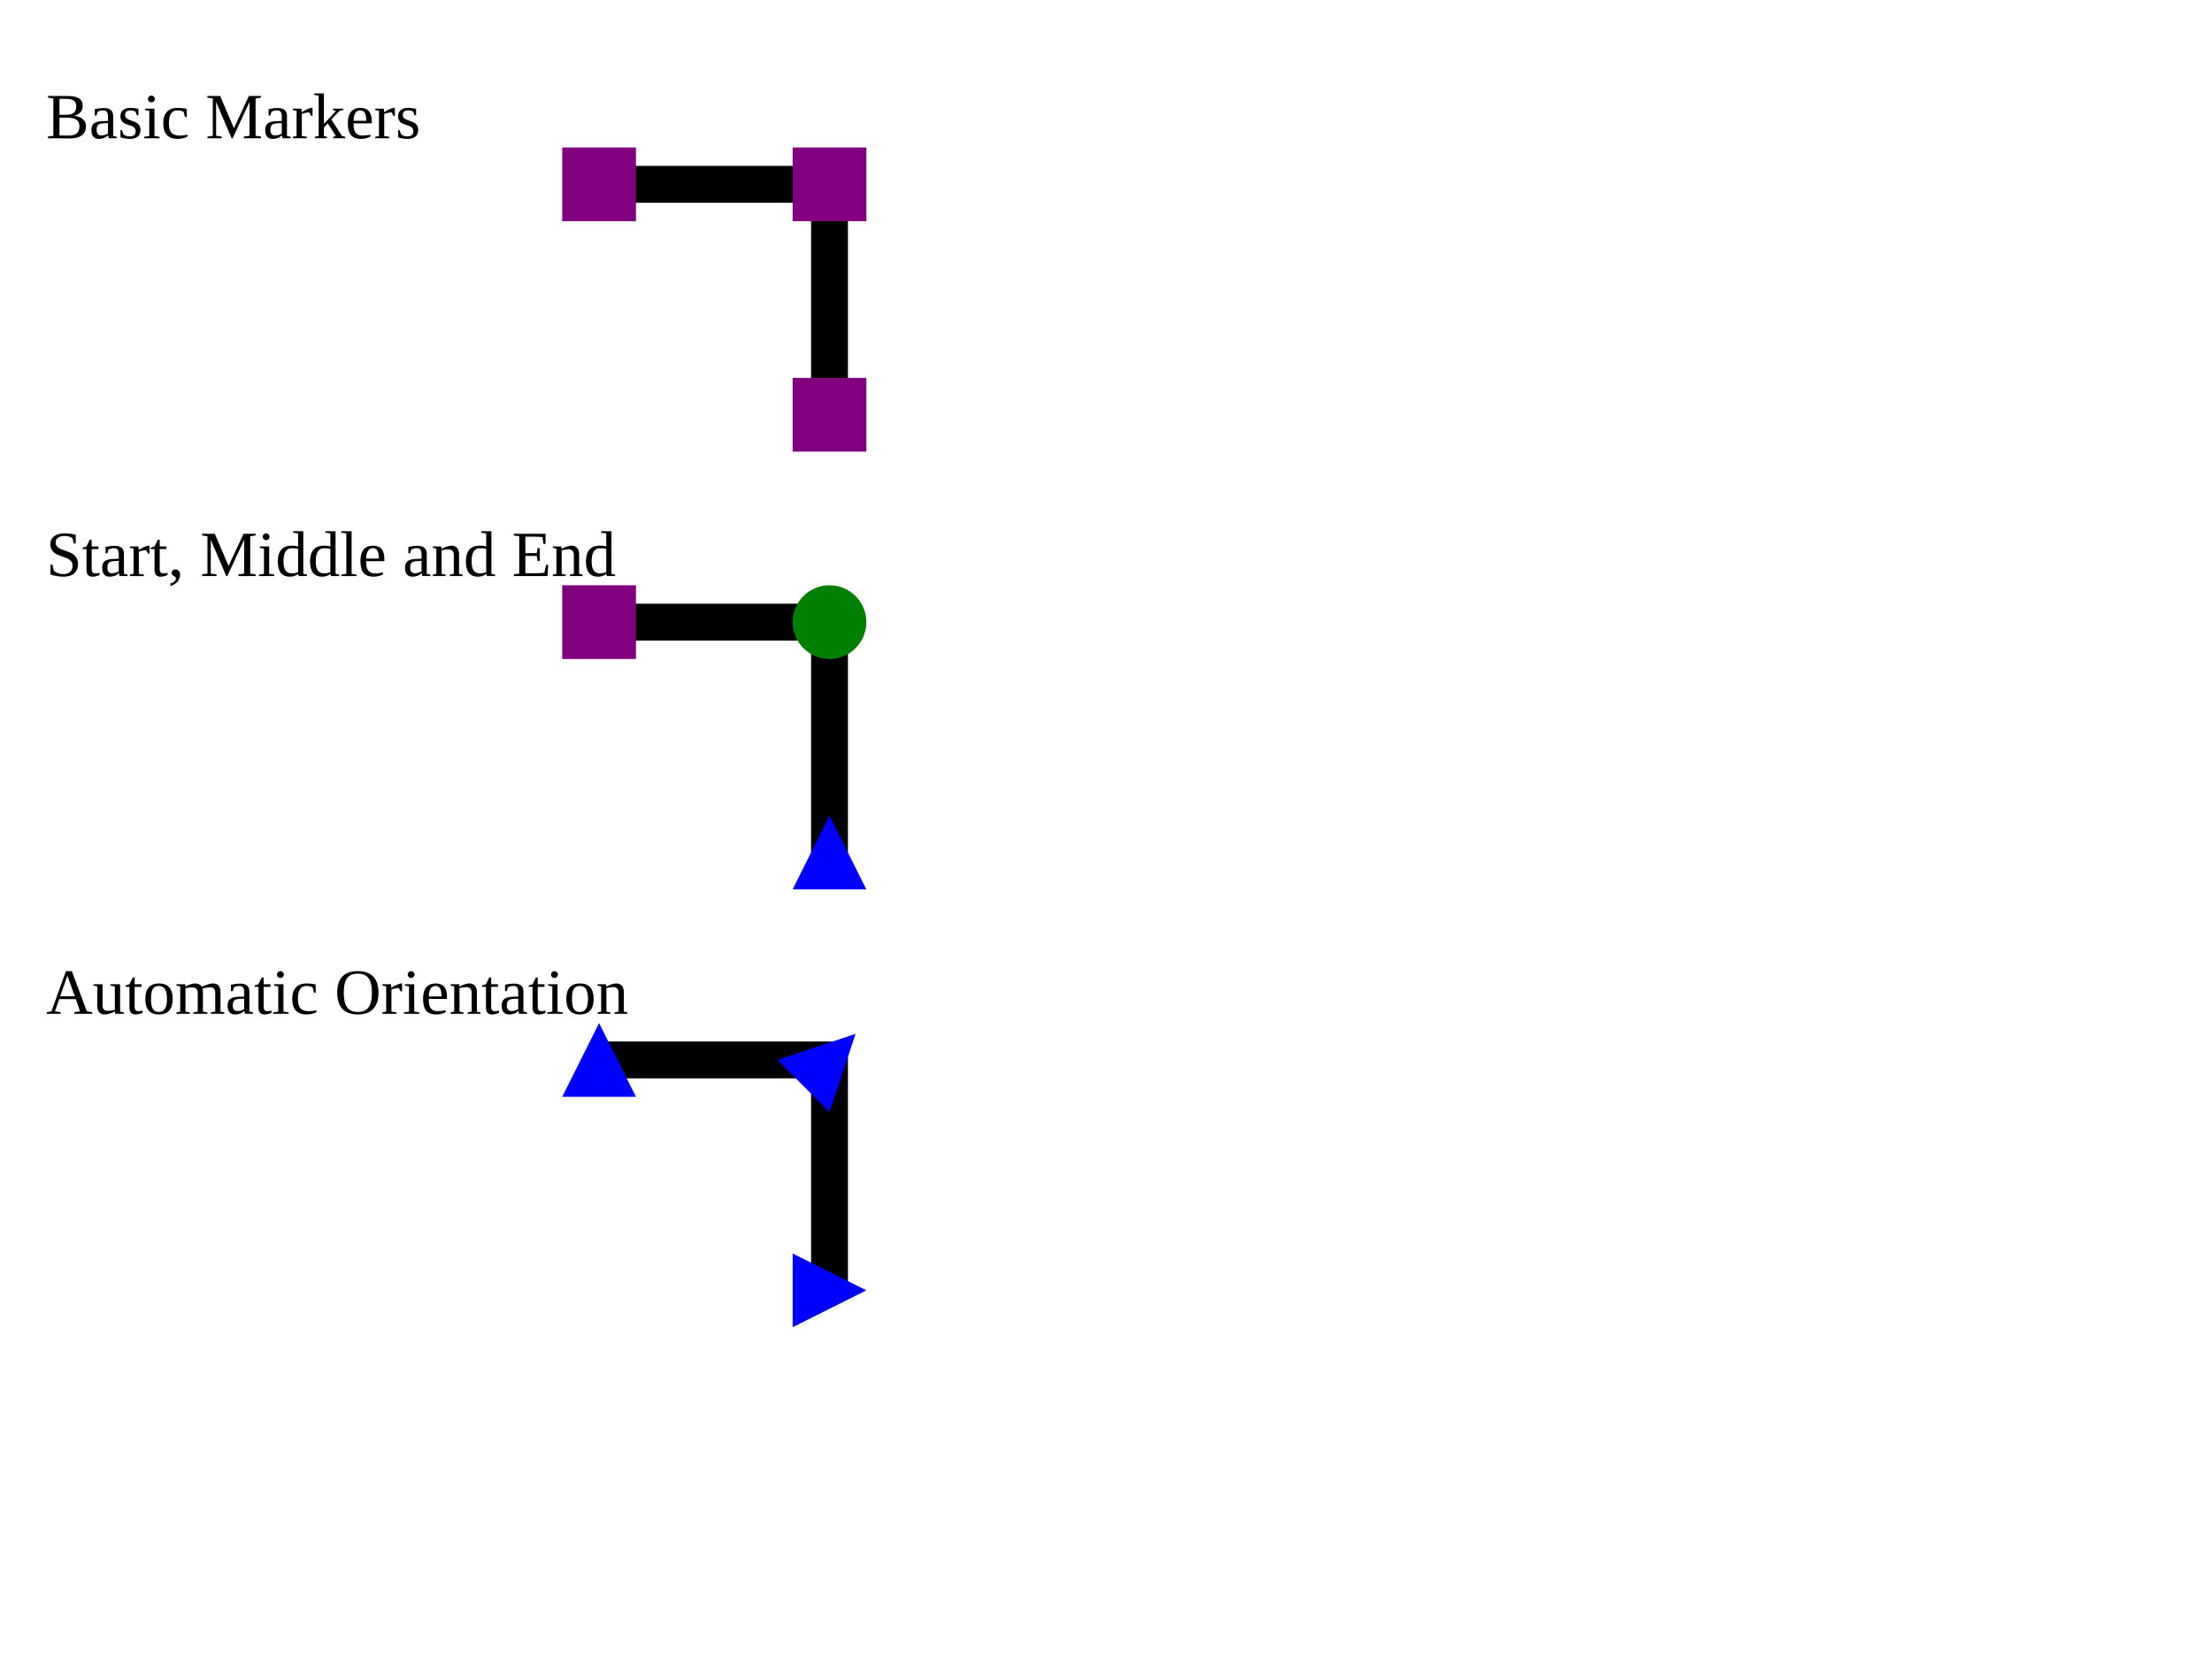
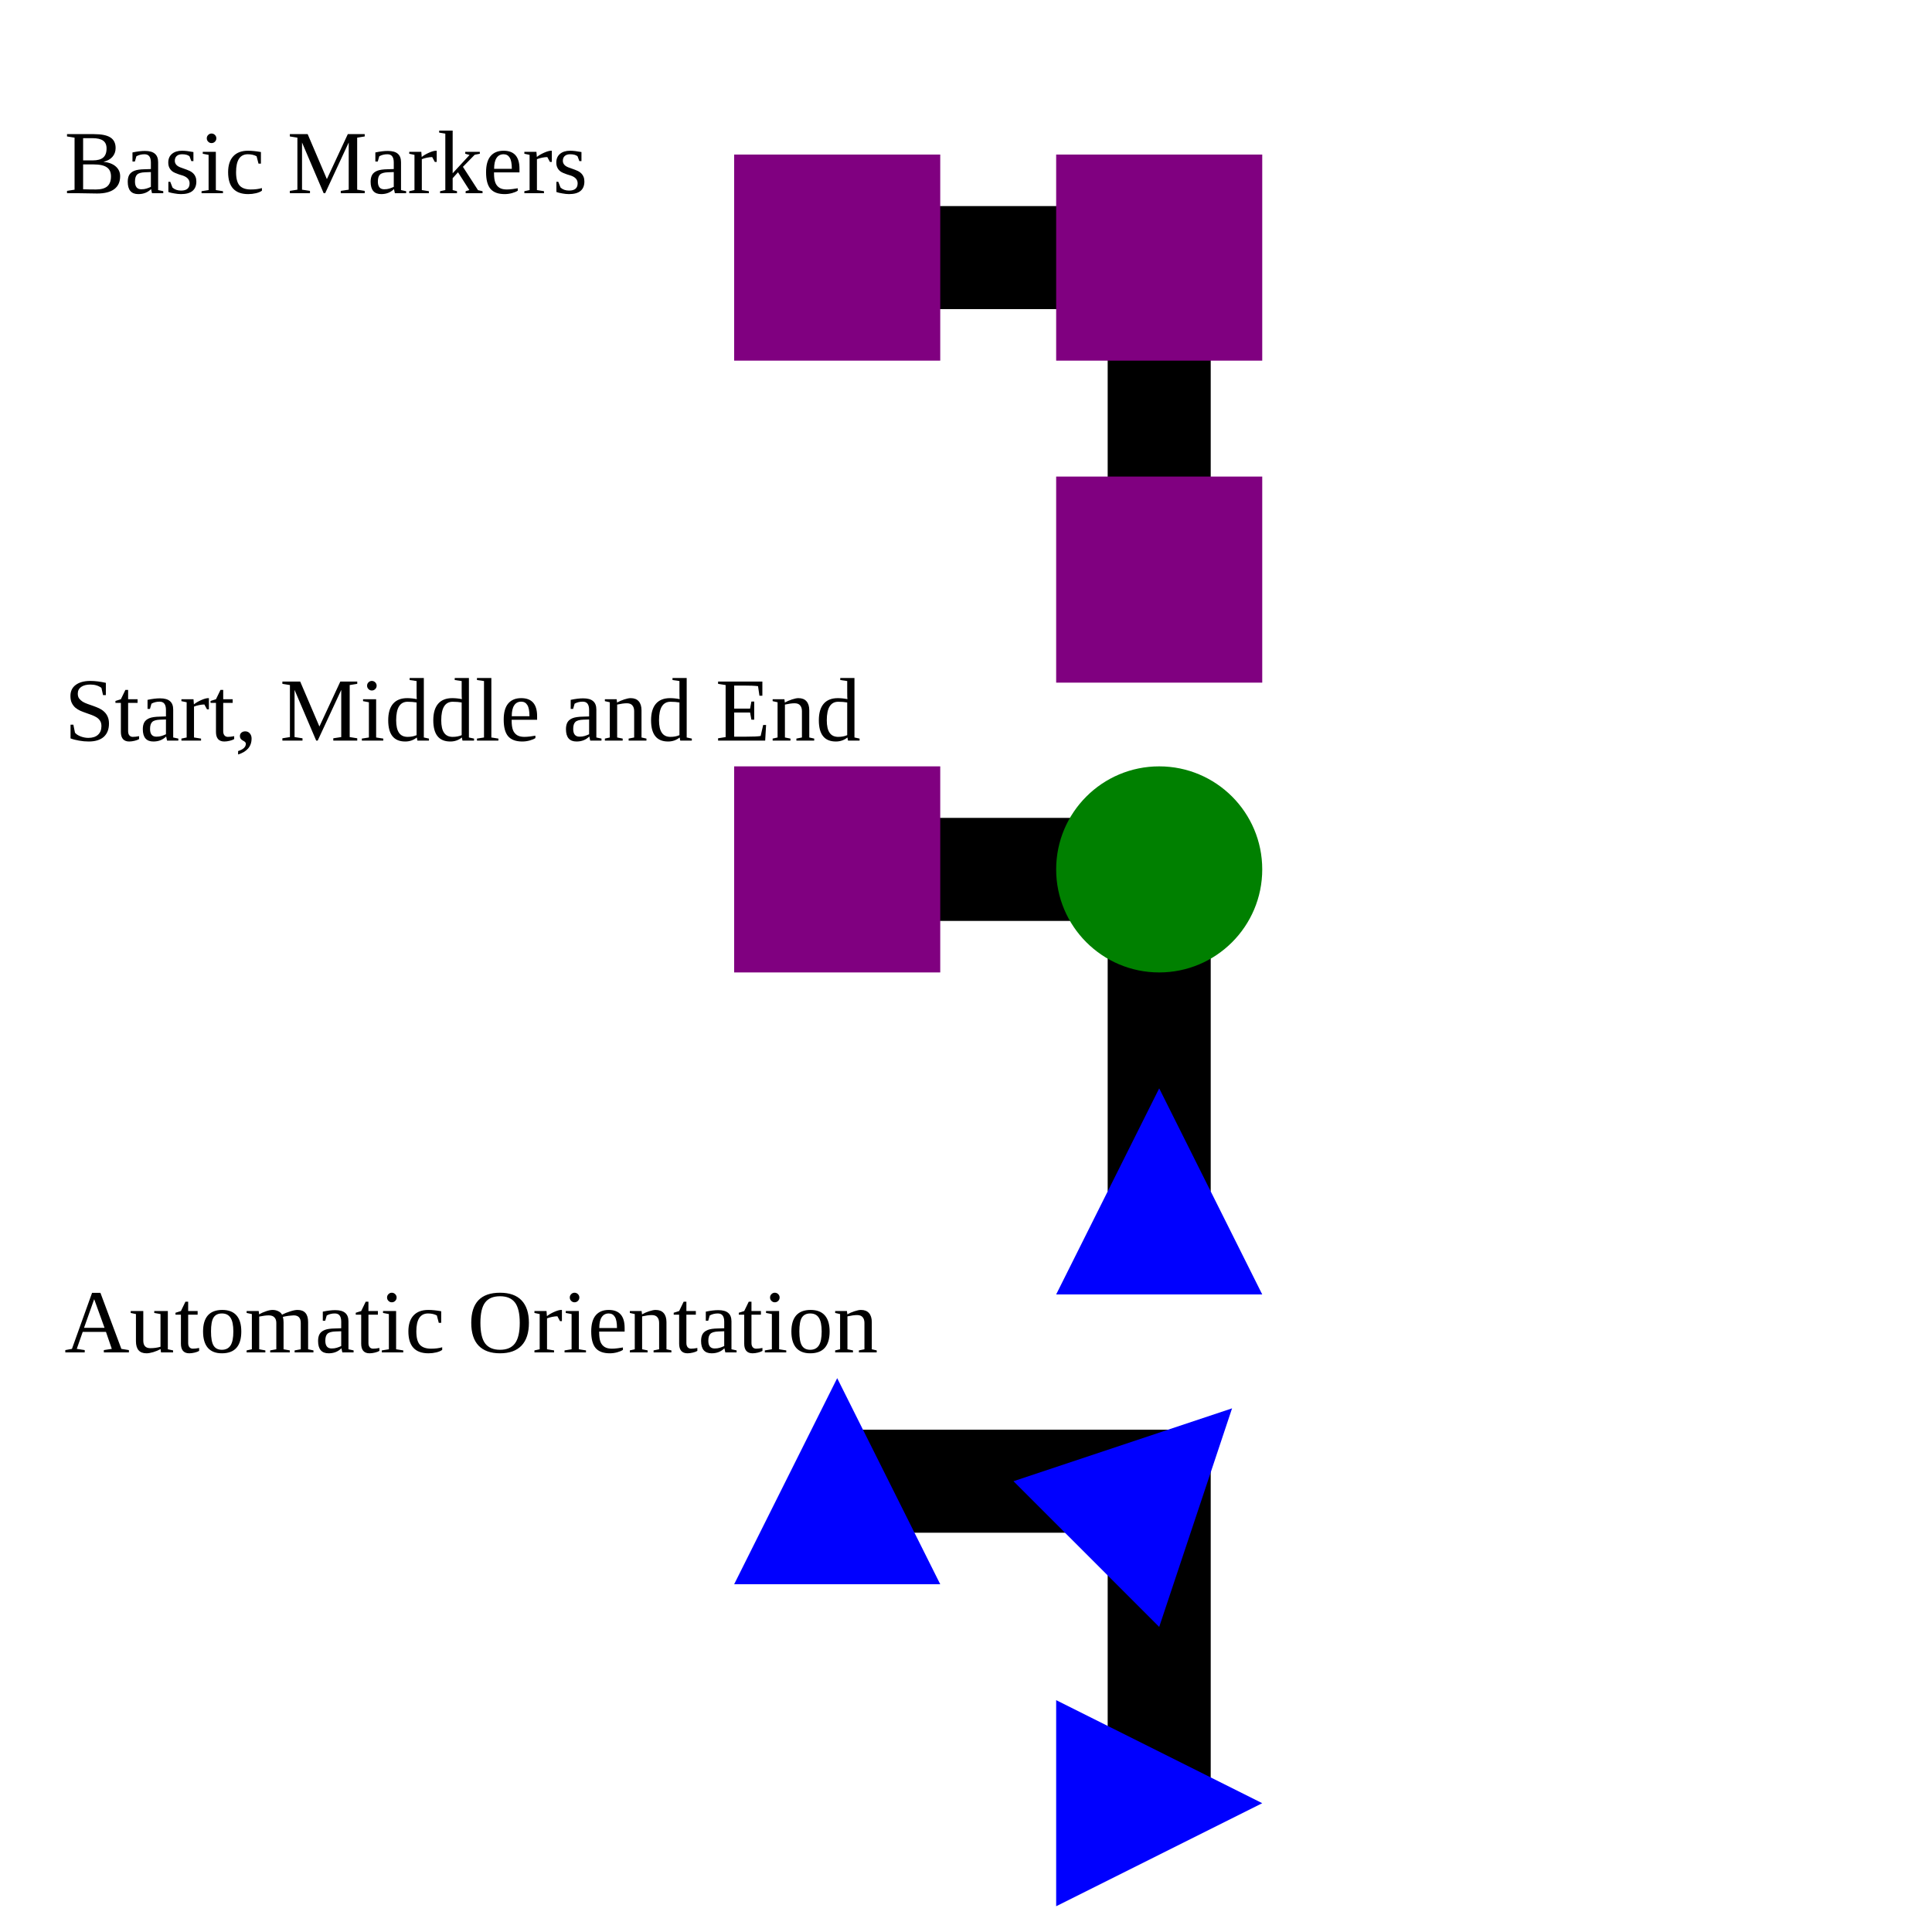
- <svg xmlns="http://www.w3.org/2000/svg" width="100%" height="100%" viewBox="0 0 480 360">
+ <svg xmlns="http://www.w3.org/2000/svg" width="300" height="300">
  <text x="10" y="30" font-size="14">Basic Markers</text>
-   <path fill="none" stroke="black" stroke-width="8" d="M 130 40 L 180 40 L 180 90" />
-   <g transform="translate(130,40) scale(8) scale(0.2, 0.2) translate(-5, -5)" fill="none" stroke="black" stroke-width="8">
-     <rect width="10" height="10" fill="purple" stroke="none" />
+   <path fill="none" stroke="black" stroke-width="16" d="M 130 40 L 180 40 L 180 90" />
+   <g transform="translate(114,24)">
+     <rect width="32" height="32" fill="purple" stroke="none" />
  </g>
-   <g transform="translate(180,40) scale(8) scale(0.2, 0.2) translate(-5, -5)" fill="none" stroke="black" stroke-width="8">
-     <rect width="10" height="10" fill="purple" stroke="none" />
+   <g transform="translate(164,24)">
+     <rect width="32" height="32" fill="purple" stroke="none" />
  </g>
-   <g transform="translate(180,90) scale(8) scale(0.2, 0.2) translate(-5, -5)" fill="none" stroke="black" stroke-width="8">
-     <rect width="10" height="10" fill="purple" stroke="none" />
+   <g transform="translate(164,74)">
+     <rect width="32" height="32" fill="purple" stroke="none" />
  </g>
-   <text x="10" y="125" font-size="14">Start, Middle and End</text>
-   <path fill="none" stroke="black" stroke-width="8" d="M 130 135 L 180 135 L 180 185" />
-   <g transform="translate(130,135) scale(8) scale(0.2, 0.2) translate(-5, -5)" fill="none" stroke="black" stroke-width="8">
-     <rect width="10" height="10" fill="purple" stroke="none" />
+   <text x="10" y="115" font-size="14">Start, Middle and End</text>
+   <path fill="none" stroke="black" stroke-width="16" d="M 130 135 L 180 135 L 180 185" />
+   <g transform="translate(114,119)">
+     <rect width="32" height="32" fill="purple" stroke="none" />
  </g>
-   <g transform="translate(180,135) scale(8) scale(0.2, 0.2) translate(-5, -5)" fill="none" stroke="black" stroke-width="8">
-     <circle cx="5" cy="5" r="5" fill="green" stroke="none" />
+   <g transform="translate(180,135)">
+     <circle r="16" fill="green" stroke="none" />
  </g>
-   <g transform="translate(180,185) scale(8) scale(0.2, 0.2) translate(-5, -5)" fill="none" stroke="black" stroke-width="8">
-     <path d="M 5 0 L 10 10 L 0 10 Z" fill="blue" stroke="none" />
+   <g transform="translate(164,169)">
+     <path d="M 16 0 L 32 32 L 0 32 Z" fill="blue" stroke="none" />
  </g>
-   <text x="10" y="220" font-size="14">Automatic Orientation</text>
-   <path fill="none" stroke="black" stroke-width="8" d="M 130 230 L 180 230 L 180 280" />
-   <g transform="translate(130,230) rotate(0) scale(8) scale(0.2, 0.2) translate(-5, -5)" fill="none" stroke="black" stroke-width="8">
-     <path d="M 5 0 L 10 10 L 0 10 Z" fill="blue" stroke="none" />
+   <text x="10" y="210" font-size="14">Automatic Orientation</text>
+   <path fill="none" stroke="black" stroke-width="16" d="M 130 230 L 180 230 L 180 280" />
+   <g transform="translate(130,230) rotate(0)">
+     <path d="M 0 -16 L 16 16 L -16 16 Z" fill="blue" stroke="none" />
  </g>
-   <g transform="translate(180,230) rotate(45) scale(8) scale(0.2, 0.2) translate(-5, -5)" fill="none" stroke="black" stroke-width="8">
-     <path d="M 5 0 L 10 10 L 0 10 Z" fill="blue" stroke="none" />
+   <g transform="translate(180,230) rotate(45)">
+     <path d="M 0 -16 L 16 16 L -16 16 Z" fill="blue" stroke="none" />
  </g>
-   <g transform="translate(180,280) rotate(90) scale(8) scale(0.2, 0.2) translate(-5, -5)" fill="none" stroke="black" stroke-width="8">
-     <path d="M 5 0 L 10 10 L 0 10 Z" fill="blue" stroke="none" />
+   <g transform="translate(180,280) rotate(90)">
+     <path d="M 0 -16 L 16 16 L -16 16 Z" fill="blue" stroke="none" />
  </g>
</svg>
